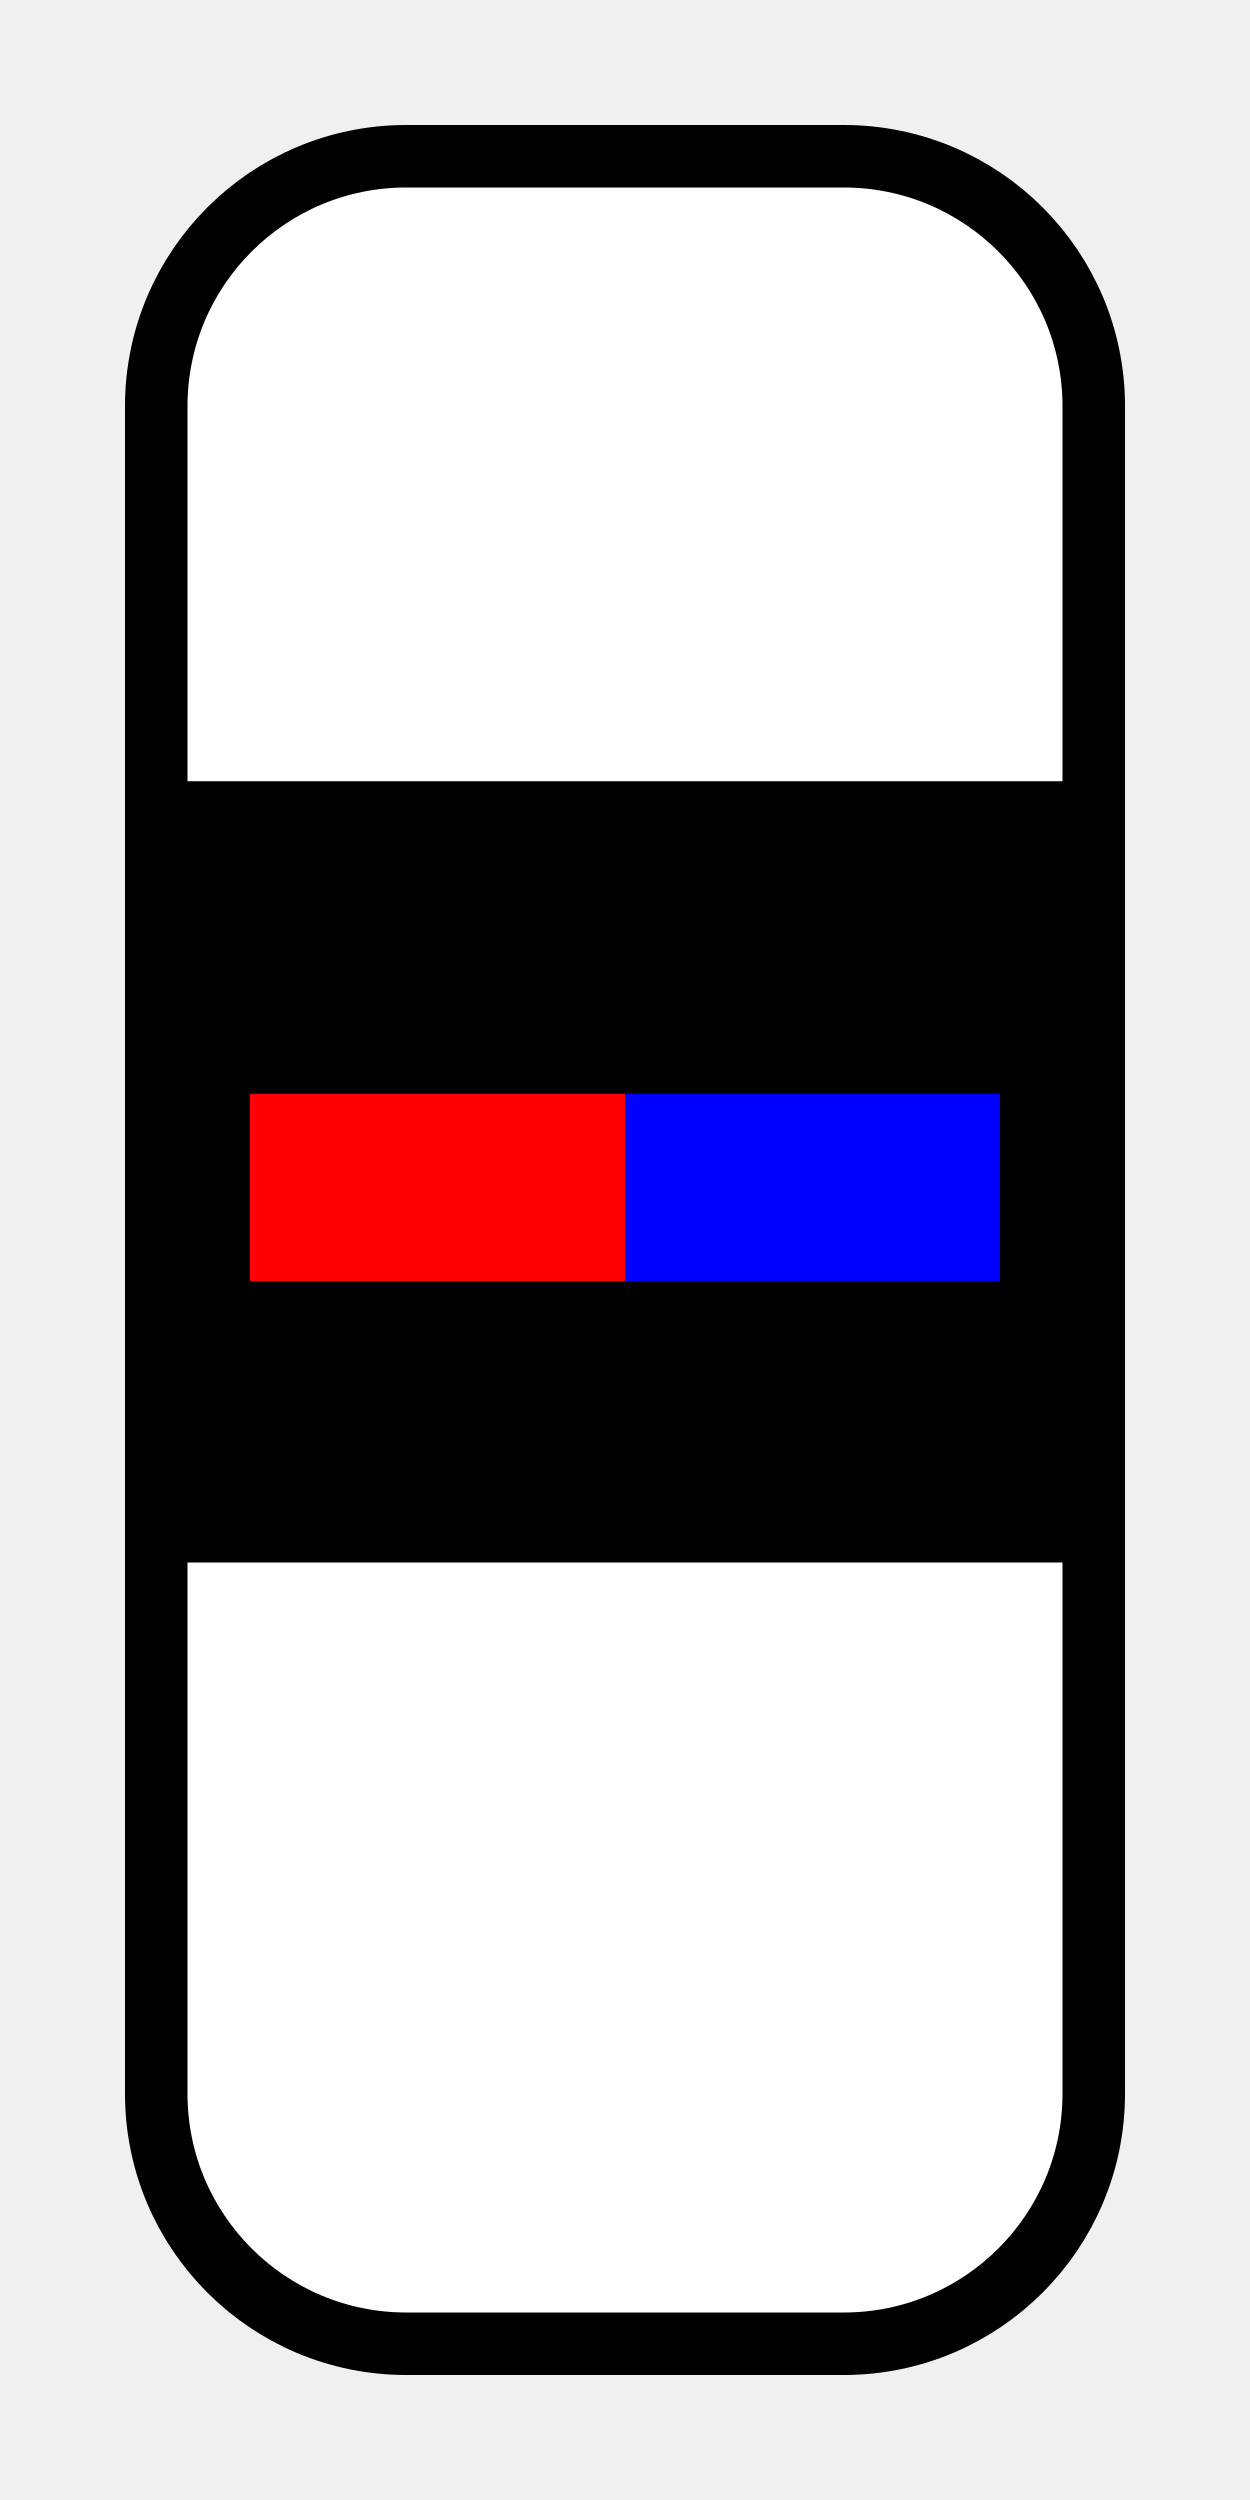
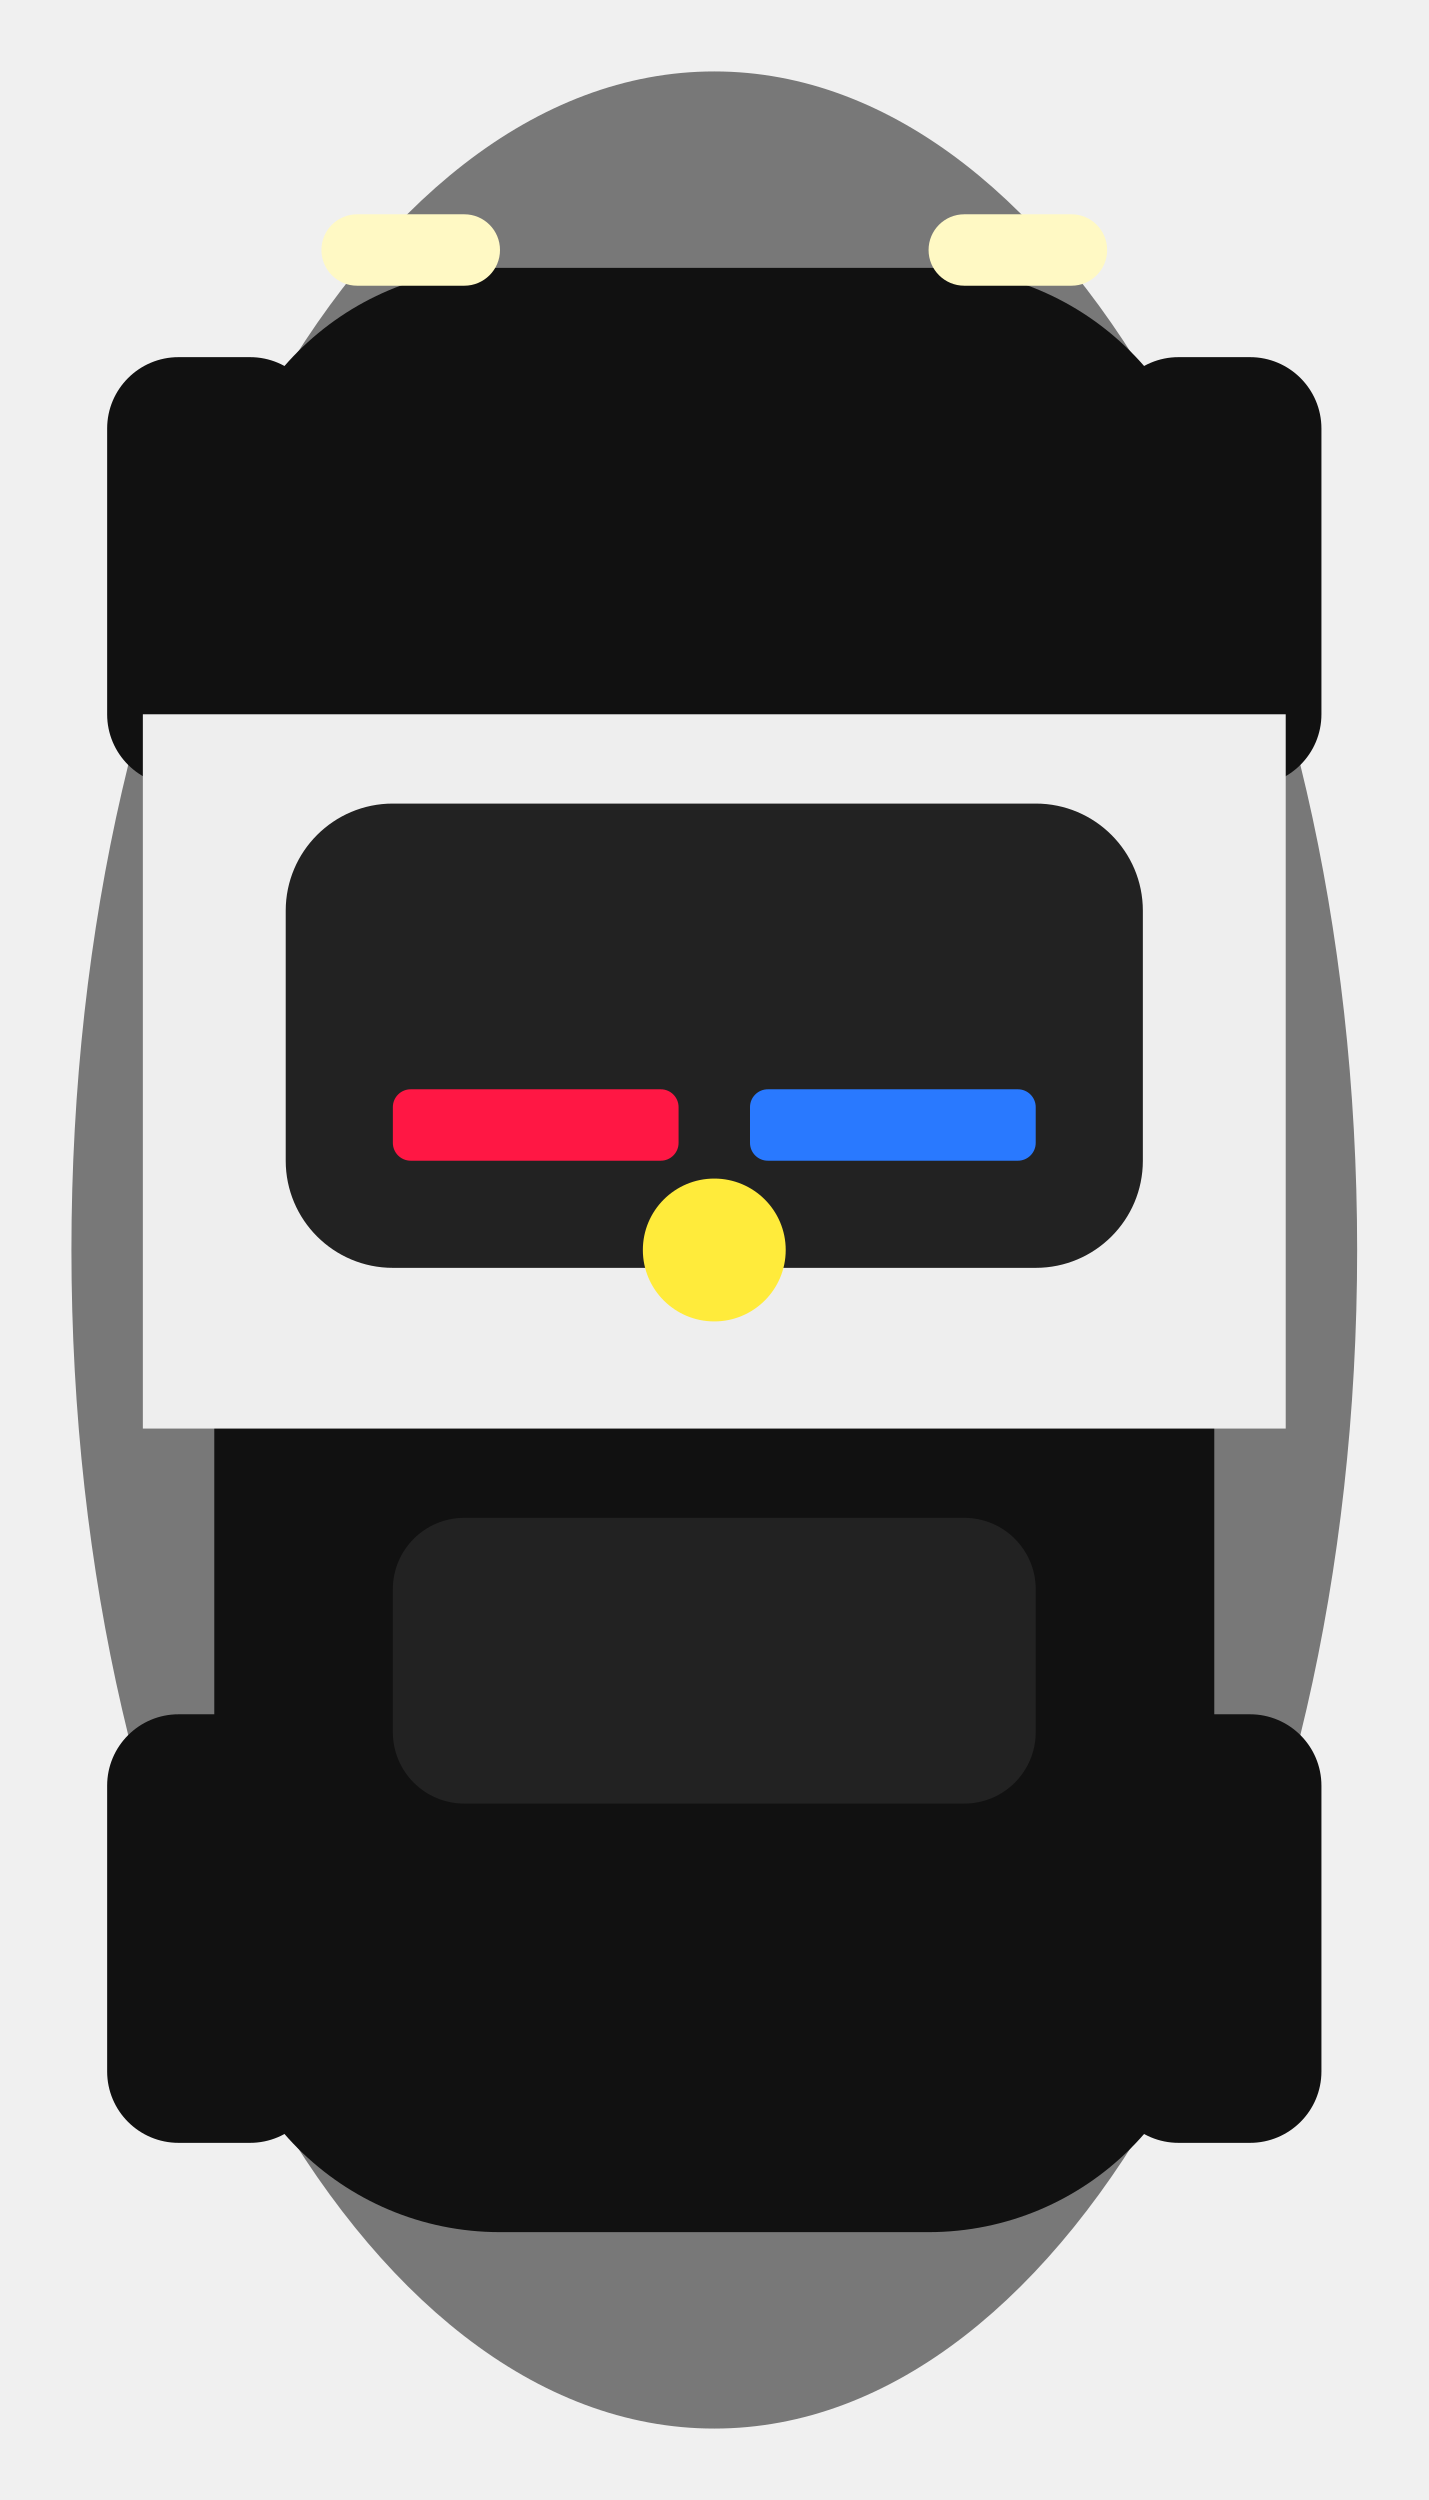
- <svg xmlns="http://www.w3.org/2000/svg" width="40" height="80" viewBox="0 0 40 80">
-   <rect x="5" y="5" width="30" height="70" rx="8" fill="#FFFFFF" stroke="#000000" stroke-width="2" />
-   <rect x="5" y="25" width="30" height="25" fill="#000000" />
-   <rect x="8" y="35" width="12" height="6" fill="#FF0000" />
-   <rect x="20" y="35" width="12" height="6" fill="#0000FF" />
+ <svg xmlns="http://www.w3.org/2000/svg" viewBox="0 0 80 140" width="80" height="140">
+   <ellipse cx="40" cy="70" rx="36" ry="66" fill="rgba(0,0,0,0.5)" />
+   <rect x="6" y="20" width="12" height="24" rx="4" fill="#111" />
+   <rect x="62" y="20" width="12" height="24" rx="4" fill="#111" />
+   <rect x="6" y="96" width="12" height="24" rx="4" fill="#111" />
+   <rect x="62" y="96" width="12" height="24" rx="4" fill="#111" />
+   <rect x="12" y="15" width="56" height="110" rx="16" fill="#111" />
+   <rect x="8" y="40" width="64" height="40" fill="#eee" />
+   <rect x="16" y="45" width="48" height="26" rx="6" fill="#222" />
+   <rect x="22" y="85" width="36" height="16" rx="4" fill="#222" />
+   <rect x="20" y="60" width="40" height="6" rx="2" fill="#222" />
+   <rect x="22" y="61" width="16" height="4" rx="1" fill="#ff1744" />
+   <rect x="42" y="61" width="16" height="4" rx="1" fill="#2979ff" />
+   <circle cx="40" cy="70" r="4" fill="#ffeb3b" />
+   <rect x="18" y="12" width="10" height="4" rx="2" fill="#fff9c4" />
+   <rect x="52" y="12" width="10" height="4" rx="2" fill="#fff9c4" />
</svg>
